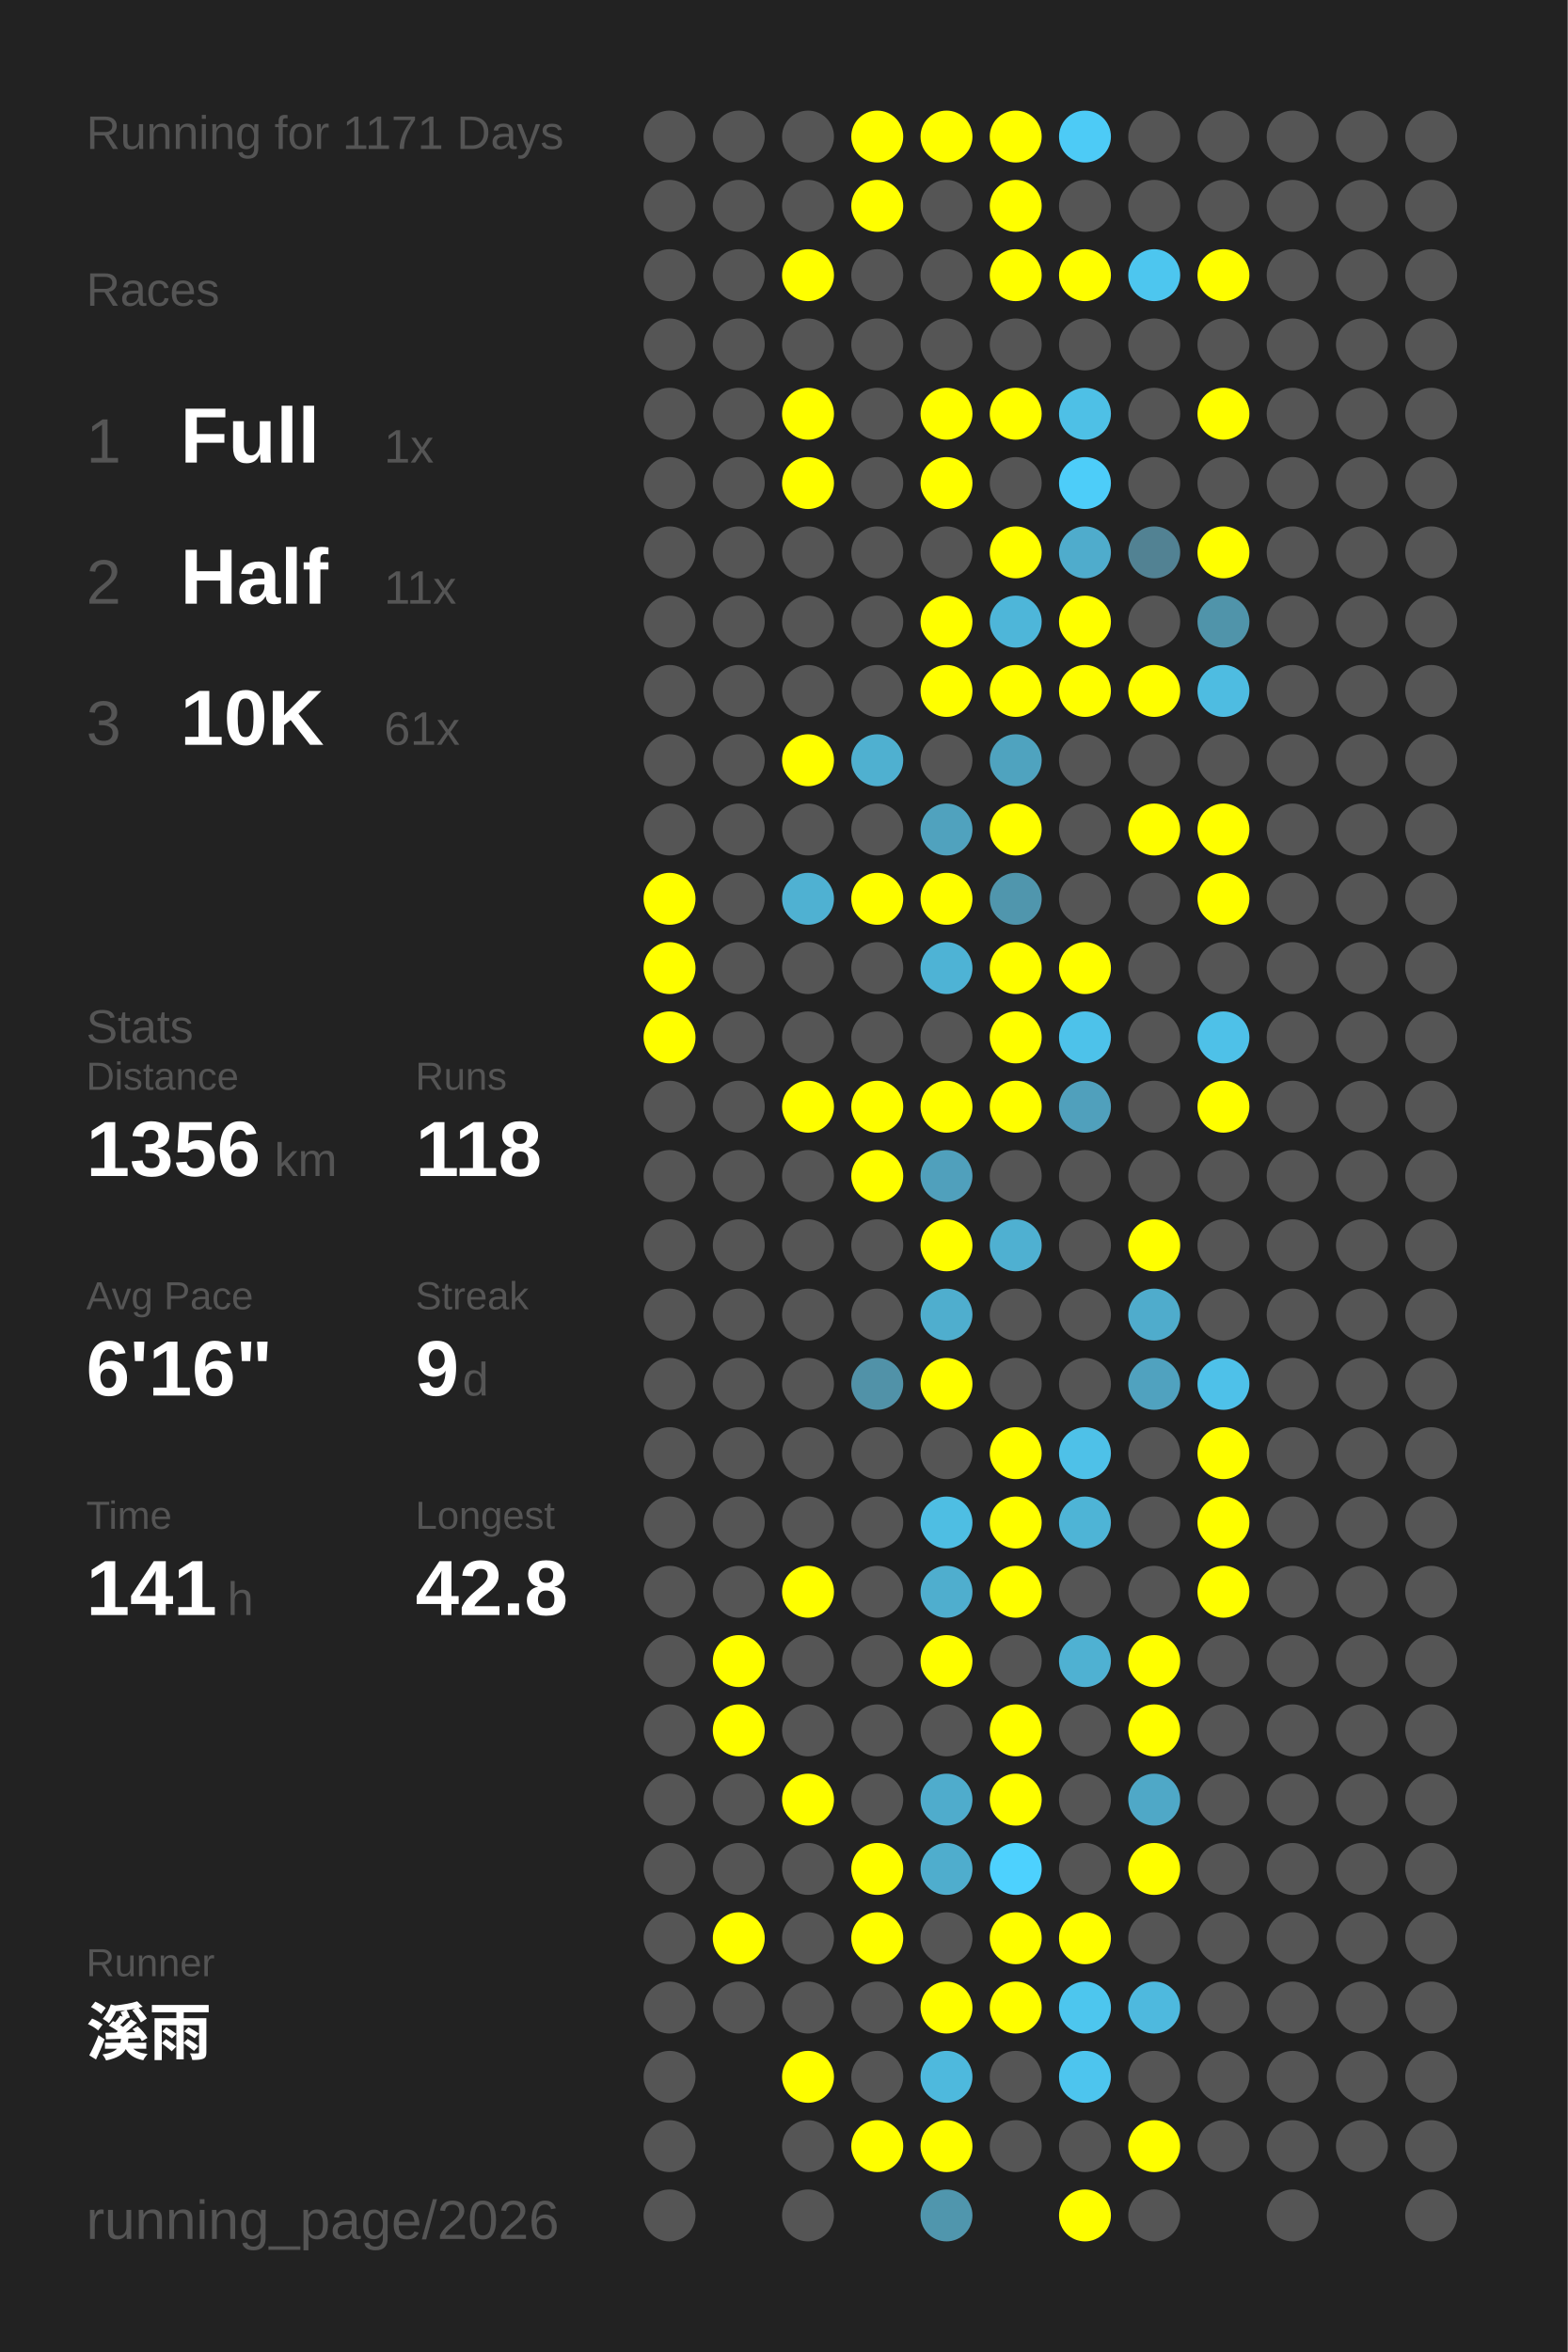
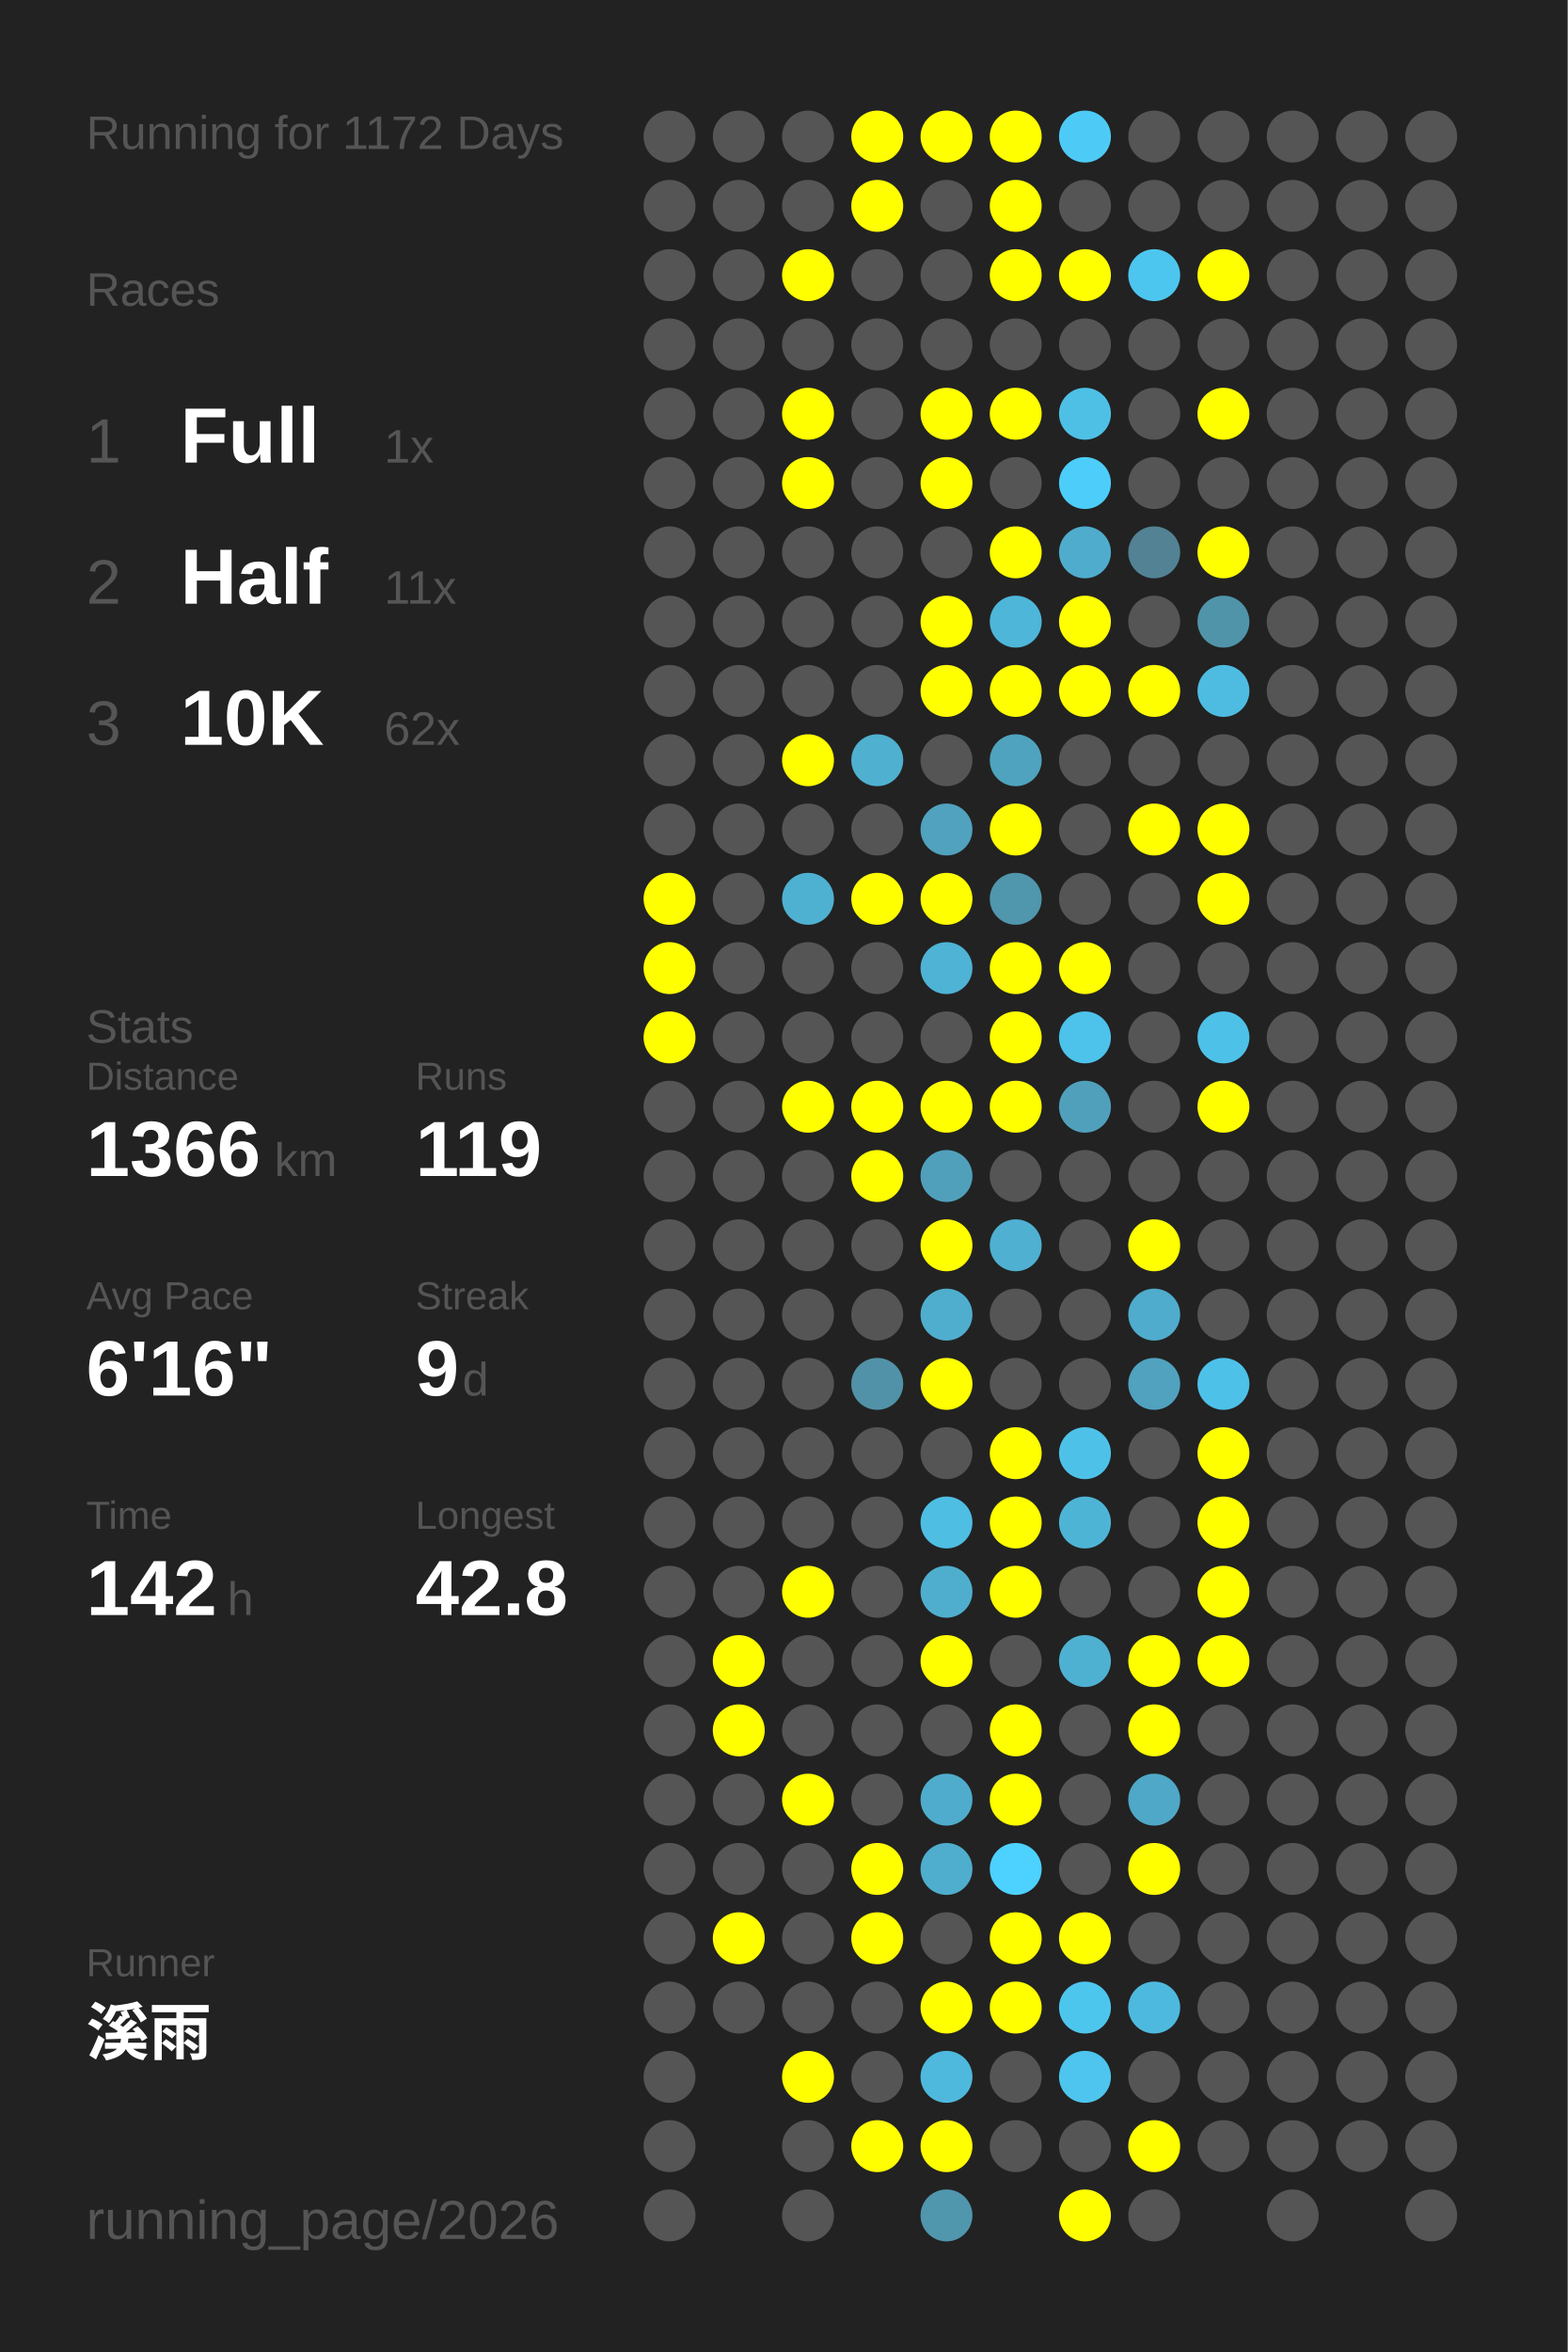
<svg xmlns="http://www.w3.org/2000/svg" baseProfile="full" height="300mm" version="1.1" viewBox="0,0,200,300" width="200mm">
  <defs />
  <rect fill="#222222" height="300" width="200" x="0" y="0" />
-   <text fill="#555555" style="font-size:6px; font-family:Arial;" x="11" y="19">Running for 1171 Days</text>
+   <text fill="#555555" style="font-size:6px; font-family:Arial;" x="11" y="19">Running for 1172 Days</text>
  <text fill="#555555" style="font-size:6px; font-family:Arial;" x="11" y="39">Races</text>
  <text fill="#555555" style="font-size:8px; font-family:Arial;" x="11" y="59">1</text>
  <text fill="#FFFFFF" style="font-size:10px; font-family:Arial; font-weight:bold;" x="23" y="59">Full</text>
  <text fill="#555555" style="font-size:6px; font-family:Arial;" x="49" y="59">1x</text>
  <text fill="#555555" style="font-size:8px; font-family:Arial;" x="11" y="77">2</text>
  <text fill="#FFFFFF" style="font-size:10px; font-family:Arial; font-weight:bold;" x="23" y="77">Half</text>
  <text fill="#555555" style="font-size:6px; font-family:Arial;" x="49" y="77">11x</text>
  <text fill="#555555" style="font-size:8px; font-family:Arial;" x="11" y="95">3</text>
  <text fill="#FFFFFF" style="font-size:10px; font-family:Arial; font-weight:bold;" x="23" y="95">10K</text>
-   <text fill="#555555" style="font-size:6px; font-family:Arial;" x="49" y="95">61x</text>
+   <text fill="#555555" style="font-size:6px; font-family:Arial;" x="49" y="95">62x</text>
  <text fill="#555555" style="font-size:6px; font-family:Arial;" x="11" y="133">Stats</text>
  <text fill="#555555" style="font-size:5px; font-family:Arial;" x="11" y="139">Distance</text>
-   <text fill="#FFFFFF" style="font-size:10px; font-family:Arial; font-weight:bold;" x="11" y="150">1356</text>
+   <text fill="#FFFFFF" style="font-size:10px; font-family:Arial; font-weight:bold;" x="11" y="150">1366</text>
  <text fill="#555555" style="font-size:6px; font-family:Arial;" x="35" y="150">km</text>
  <text fill="#555555" style="font-size:5px; font-family:Arial;" x="53" y="139">Runs</text>
-   <text fill="#FFFFFF" style="font-size:10px; font-family:Arial; font-weight:bold;" x="53" y="150">118</text>
+   <text fill="#FFFFFF" style="font-size:10px; font-family:Arial; font-weight:bold;" x="53" y="150">119</text>
  <text fill="#555555" style="font-size:5px; font-family:Arial;" x="11" y="167">Avg Pace</text>
  <text fill="#FFFFFF" style="font-size:10px; font-family:Arial; font-weight:bold;" x="11" y="178">6'16"</text>
  <text fill="#555555" style="font-size:5px; font-family:Arial;" x="53" y="167">Streak</text>
  <text fill="#FFFFFF" style="font-size:10px; font-family:Arial; font-weight:bold;" x="53" y="178">9</text>
  <text fill="#555555" style="font-size:6px; font-family:Arial;" x="59" y="178">d</text>
  <text fill="#555555" style="font-size:5px; font-family:Arial;" x="11" y="195">Time</text>
-   <text fill="#FFFFFF" style="font-size:10px; font-family:Arial; font-weight:bold;" x="11" y="206">141</text>
+   <text fill="#FFFFFF" style="font-size:10px; font-family:Arial; font-weight:bold;" x="11" y="206">142</text>
  <text fill="#555555" style="font-size:6px; font-family:Arial;" x="29" y="206">h</text>
  <text fill="#555555" style="font-size:5px; font-family:Arial;" x="53" y="195">Longest</text>
  <text fill="#FFFFFF" style="font-size:10px; font-family:Arial; font-weight:bold;" x="53" y="206">42.8</text>
  <text fill="#555555" style="font-size:5px; font-family:Arial;" x="11" y="252.065">Runner</text>
  <text fill="#FFFFFF" style="font-size:8px; font-family:Arial; font-weight:bold;" x="11" y="262.065">溪雨</text>
  <text fill="#555555" style="font-size:7px; font-family:Arial;" x="11" y="285.581">running_page/2026</text>
  <circle cx="85.417" cy="17.419" fill="#555555" r="3.312" />
  <circle cx="85.417" cy="26.258" fill="#555555" r="3.312" />
  <circle cx="85.417" cy="35.097" fill="#555555" r="3.312" />
  <circle cx="85.417" cy="43.935" fill="#555555" r="3.312" />
  <circle cx="85.417" cy="52.774" fill="#555555" r="3.312" />
  <circle cx="85.417" cy="61.613" fill="#555555" r="3.312" />
  <circle cx="85.417" cy="70.452" fill="#555555" r="3.312" />
  <circle cx="85.417" cy="79.29" fill="#555555" r="3.312" />
  <circle cx="85.417" cy="88.129" fill="#555555" r="3.312" />
  <circle cx="85.417" cy="96.968" fill="#555555" r="3.312" />
  <circle cx="85.417" cy="105.806" fill="#555555" r="3.312" />
  <circle cx="85.417" cy="114.645" fill="#FFFF00" r="3.312" />
  <circle cx="85.417" cy="123.484" fill="#FFFF00" r="3.312" />
  <circle cx="85.417" cy="132.323" fill="#FFFF00" r="3.312" />
  <circle cx="85.417" cy="141.161" fill="#555555" r="3.312" />
  <circle cx="85.417" cy="150" fill="#555555" r="3.312" />
  <circle cx="85.417" cy="158.839" fill="#555555" r="3.312" />
  <circle cx="85.417" cy="167.677" fill="#555555" r="3.312" />
  <circle cx="85.417" cy="176.516" fill="#555555" r="3.312" />
  <circle cx="85.417" cy="185.355" fill="#555555" r="3.312" />
  <circle cx="85.417" cy="194.194" fill="#555555" r="3.312" />
  <circle cx="85.417" cy="203.032" fill="#555555" r="3.312" />
  <circle cx="85.417" cy="211.871" fill="#555555" r="3.312" />
  <circle cx="85.417" cy="220.71" fill="#555555" r="3.312" />
  <circle cx="85.417" cy="229.548" fill="#555555" r="3.312" />
  <circle cx="85.417" cy="238.387" fill="#555555" r="3.312" />
  <circle cx="85.417" cy="247.226" fill="#555555" r="3.312" />
  <circle cx="85.417" cy="256.065" fill="#555555" r="3.312" />
  <circle cx="85.417" cy="264.903" fill="#555555" r="3.312" />
  <circle cx="85.417" cy="273.742" fill="#555555" r="3.312" />
  <circle cx="85.417" cy="282.581" fill="#555555" r="3.312" />
  <circle cx="94.25" cy="17.419" fill="#555555" r="3.312" />
  <circle cx="94.25" cy="26.258" fill="#555555" r="3.312" />
  <circle cx="94.25" cy="35.097" fill="#555555" r="3.312" />
  <circle cx="94.25" cy="43.935" fill="#555555" r="3.312" />
  <circle cx="94.25" cy="52.774" fill="#555555" r="3.312" />
  <circle cx="94.25" cy="61.613" fill="#555555" r="3.312" />
  <circle cx="94.25" cy="70.452" fill="#555555" r="3.312" />
  <circle cx="94.25" cy="79.29" fill="#555555" r="3.312" />
  <circle cx="94.25" cy="88.129" fill="#555555" r="3.312" />
  <circle cx="94.25" cy="96.968" fill="#555555" r="3.312" />
  <circle cx="94.25" cy="105.806" fill="#555555" r="3.312" />
  <circle cx="94.25" cy="114.645" fill="#555555" r="3.312" />
  <circle cx="94.25" cy="123.484" fill="#555555" r="3.312" />
  <circle cx="94.25" cy="132.323" fill="#555555" r="3.312" />
  <circle cx="94.25" cy="141.161" fill="#555555" r="3.312" />
  <circle cx="94.25" cy="150" fill="#555555" r="3.312" />
  <circle cx="94.25" cy="158.839" fill="#555555" r="3.312" />
  <circle cx="94.25" cy="167.677" fill="#555555" r="3.312" />
  <circle cx="94.25" cy="176.516" fill="#555555" r="3.312" />
  <circle cx="94.25" cy="185.355" fill="#555555" r="3.312" />
  <circle cx="94.25" cy="194.194" fill="#555555" r="3.312" />
  <circle cx="94.25" cy="203.032" fill="#555555" r="3.312" />
  <circle cx="94.25" cy="211.871" fill="#FFFF00" r="3.312" />
  <circle cx="94.25" cy="220.71" fill="#FFFF00" r="3.312" />
  <circle cx="94.25" cy="229.548" fill="#555555" r="3.312" />
  <circle cx="94.25" cy="238.387" fill="#555555" r="3.312" />
  <circle cx="94.25" cy="247.226" fill="#FFFF00" r="3.312" />
  <circle cx="94.25" cy="256.065" fill="#555555" r="3.312" />
  <circle cx="103.083" cy="17.419" fill="#555555" r="3.312" />
  <circle cx="103.083" cy="26.258" fill="#555555" r="3.312" />
  <circle cx="103.083" cy="35.097" fill="#FFFF00" r="3.312" />
  <circle cx="103.083" cy="43.935" fill="#555555" r="3.312" />
  <circle cx="103.083" cy="52.774" fill="#FFFF00" r="3.312" />
  <circle cx="103.083" cy="61.613" fill="#FFFF00" r="3.312" />
  <circle cx="103.083" cy="70.452" fill="#555555" r="3.312" />
  <circle cx="103.083" cy="79.29" fill="#555555" r="3.312" />
  <circle cx="103.083" cy="88.129" fill="#555555" r="3.312" />
  <circle cx="103.083" cy="96.968" fill="#FFFF00" r="3.312" />
  <circle cx="103.083" cy="105.806" fill="#555555" r="3.312" />
  <circle cx="103.083" cy="114.645" fill="#4fb1d2" r="3.312" />
  <circle cx="103.083" cy="123.484" fill="#555555" r="3.312" />
  <circle cx="103.083" cy="132.323" fill="#555555" r="3.312" />
  <circle cx="103.083" cy="141.161" fill="#FFFF00" r="3.312" />
  <circle cx="103.083" cy="150" fill="#555555" r="3.312" />
  <circle cx="103.083" cy="158.839" fill="#555555" r="3.312" />
  <circle cx="103.083" cy="167.677" fill="#555555" r="3.312" />
  <circle cx="103.083" cy="176.516" fill="#555555" r="3.312" />
  <circle cx="103.083" cy="185.355" fill="#555555" r="3.312" />
  <circle cx="103.083" cy="194.194" fill="#555555" r="3.312" />
  <circle cx="103.083" cy="203.032" fill="#FFFF00" r="3.312" />
  <circle cx="103.083" cy="211.871" fill="#555555" r="3.312" />
  <circle cx="103.083" cy="220.71" fill="#555555" r="3.312" />
  <circle cx="103.083" cy="229.548" fill="#FFFF00" r="3.312" />
  <circle cx="103.083" cy="238.387" fill="#555555" r="3.312" />
  <circle cx="103.083" cy="247.226" fill="#555555" r="3.312" />
  <circle cx="103.083" cy="256.065" fill="#555555" r="3.312" />
  <circle cx="103.083" cy="264.903" fill="#FFFF00" r="3.312" />
  <circle cx="103.083" cy="273.742" fill="#555555" r="3.312" />
  <circle cx="103.083" cy="282.581" fill="#555555" r="3.312" />
  <circle cx="111.917" cy="17.419" fill="#FFFF00" r="3.312" />
  <circle cx="111.917" cy="26.258" fill="#FFFF00" r="3.312" />
  <circle cx="111.917" cy="35.097" fill="#555555" r="3.312" />
  <circle cx="111.917" cy="43.935" fill="#555555" r="3.312" />
  <circle cx="111.917" cy="52.774" fill="#555555" r="3.312" />
  <circle cx="111.917" cy="61.613" fill="#555555" r="3.312" />
  <circle cx="111.917" cy="70.452" fill="#555555" r="3.312" />
  <circle cx="111.917" cy="79.29" fill="#555555" r="3.312" />
  <circle cx="111.917" cy="88.129" fill="#555555" r="3.312" />
  <circle cx="111.917" cy="96.968" fill="#4fb0d0" r="3.312" />
  <circle cx="111.917" cy="105.806" fill="#555555" r="3.312" />
  <circle cx="111.917" cy="114.645" fill="#FFFF00" r="3.312" />
  <circle cx="111.917" cy="123.484" fill="#555555" r="3.312" />
  <circle cx="111.917" cy="132.323" fill="#555555" r="3.312" />
  <circle cx="111.917" cy="141.161" fill="#FFFF00" r="3.312" />
  <circle cx="111.917" cy="150" fill="#FFFF00" r="3.312" />
  <circle cx="111.917" cy="158.839" fill="#555555" r="3.312" />
  <circle cx="111.917" cy="167.677" fill="#555555" r="3.312" />
  <circle cx="111.917" cy="176.516" fill="#5192a8" r="3.312" />
  <circle cx="111.917" cy="185.355" fill="#555555" r="3.312" />
  <circle cx="111.917" cy="194.194" fill="#555555" r="3.312" />
  <circle cx="111.917" cy="203.032" fill="#555555" r="3.312" />
  <circle cx="111.917" cy="211.871" fill="#555555" r="3.312" />
  <circle cx="111.917" cy="220.71" fill="#555555" r="3.312" />
  <circle cx="111.917" cy="229.548" fill="#555555" r="3.312" />
  <circle cx="111.917" cy="238.387" fill="#FFFF00" r="3.312" />
  <circle cx="111.917" cy="247.226" fill="#FFFF00" r="3.312" />
  <circle cx="111.917" cy="256.065" fill="#555555" r="3.312" />
  <circle cx="111.917" cy="264.903" fill="#555555" r="3.312" />
  <circle cx="111.917" cy="273.742" fill="#FFFF00" r="3.312" />
  <circle cx="120.75" cy="17.419" fill="#FFFF00" r="3.312" />
  <circle cx="120.75" cy="26.258" fill="#555555" r="3.312" />
  <circle cx="120.75" cy="35.097" fill="#555555" r="3.312" />
  <circle cx="120.75" cy="43.935" fill="#555555" r="3.312" />
  <circle cx="120.75" cy="52.774" fill="#FFFF00" r="3.312" />
  <circle cx="120.75" cy="61.613" fill="#FFFF00" r="3.312" />
  <circle cx="120.75" cy="70.452" fill="#555555" r="3.312" />
  <circle cx="120.75" cy="79.29" fill="#FFFF00" r="3.312" />
  <circle cx="120.75" cy="88.129" fill="#FFFF00" r="3.312" />
  <circle cx="120.75" cy="96.968" fill="#555555" r="3.312" />
  <circle cx="120.75" cy="105.806" fill="#50a2be" r="3.312" />
  <circle cx="120.75" cy="114.645" fill="#FFFF00" r="3.312" />
  <circle cx="120.75" cy="123.484" fill="#4eb3d5" r="3.312" />
  <circle cx="120.75" cy="132.323" fill="#555555" r="3.312" />
  <circle cx="120.75" cy="141.161" fill="#FFFF00" r="3.312" />
  <circle cx="120.75" cy="150" fill="#50a0bc" r="3.312" />
  <circle cx="120.75" cy="158.839" fill="#FFFF00" r="3.312" />
  <circle cx="120.75" cy="167.677" fill="#4faece" r="3.312" />
  <circle cx="120.75" cy="176.516" fill="#FFFF00" r="3.312" />
  <circle cx="120.75" cy="185.355" fill="#555555" r="3.312" />
  <circle cx="120.75" cy="194.194" fill="#4ebee3" r="3.312" />
  <circle cx="120.75" cy="203.032" fill="#4faece" r="3.312" />
  <circle cx="120.75" cy="211.871" fill="#FFFF00" r="3.312" />
  <circle cx="120.75" cy="220.71" fill="#555555" r="3.312" />
  <circle cx="120.75" cy="229.548" fill="#4faccc" r="3.312" />
  <circle cx="120.75" cy="238.387" fill="#4fadcd" r="3.312" />
  <circle cx="120.75" cy="247.226" fill="#555555" r="3.312" />
  <circle cx="120.75" cy="256.065" fill="#FFFF00" r="3.312" />
  <circle cx="120.75" cy="264.903" fill="#4eb9dd" r="3.312" />
  <circle cx="120.75" cy="273.742" fill="#FFFF00" r="3.312" />
  <circle cx="120.75" cy="282.581" fill="#5096ad" r="3.312" />
  <circle cx="129.583" cy="17.419" fill="#FFFF00" r="3.312" />
  <circle cx="129.583" cy="26.258" fill="#FFFF00" r="3.312" />
  <circle cx="129.583" cy="35.097" fill="#FFFF00" r="3.312" />
  <circle cx="129.583" cy="43.935" fill="#555555" r="3.312" />
  <circle cx="129.583" cy="52.774" fill="#FFFF00" r="3.312" />
  <circle cx="129.583" cy="61.613" fill="#555555" r="3.312" />
  <circle cx="129.583" cy="70.452" fill="#FFFF00" r="3.312" />
  <circle cx="129.583" cy="79.29" fill="#4eb6d9" r="3.312" />
  <circle cx="129.583" cy="88.129" fill="#FFFF00" r="3.312" />
  <circle cx="129.583" cy="96.968" fill="#4fa3bf" r="3.312" />
  <circle cx="129.583" cy="105.806" fill="#FFFF00" r="3.312" />
  <circle cx="129.583" cy="114.645" fill="#5096ad" r="3.312" />
  <circle cx="129.583" cy="123.484" fill="#FFFF00" r="3.312" />
  <circle cx="129.583" cy="132.323" fill="#FFFF00" r="3.312" />
  <circle cx="129.583" cy="141.161" fill="#FFFF00" r="3.312" />
  <circle cx="129.583" cy="150" fill="#555555" r="3.312" />
  <circle cx="129.583" cy="158.839" fill="#4fb0d1" r="3.312" />
  <circle cx="129.583" cy="167.677" fill="#555555" r="3.312" />
  <circle cx="129.583" cy="176.516" fill="#555555" r="3.312" />
  <circle cx="129.583" cy="185.355" fill="#FFFF00" r="3.312" />
  <circle cx="129.583" cy="194.194" fill="#FFFF00" r="3.312" />
  <circle cx="129.583" cy="203.032" fill="#FFFF00" r="3.312" />
  <circle cx="129.583" cy="211.871" fill="#555555" r="3.312" />
  <circle cx="129.583" cy="220.71" fill="#FFFF00" r="3.312" />
  <circle cx="129.583" cy="229.548" fill="#FFFF00" r="3.312" />
  <circle cx="129.583" cy="238.387" fill="#4dd1fe" r="3.312" />
  <circle cx="129.583" cy="247.226" fill="#FFFF00" r="3.312" />
  <circle cx="129.583" cy="256.065" fill="#FFFF00" r="3.312" />
  <circle cx="129.583" cy="264.903" fill="#555555" r="3.312" />
  <circle cx="129.583" cy="273.742" fill="#555555" r="3.312" />
  <circle cx="138.417" cy="17.419" fill="#4dcbf6" r="3.312" />
  <circle cx="138.417" cy="26.258" fill="#555555" r="3.312" />
  <circle cx="138.417" cy="35.097" fill="#FFFF00" r="3.312" />
  <circle cx="138.417" cy="43.935" fill="#555555" r="3.312" />
  <circle cx="138.417" cy="52.774" fill="#4ec0e6" r="3.312" />
  <circle cx="138.417" cy="61.613" fill="#4dcdf9" r="3.312" />
  <circle cx="138.417" cy="70.452" fill="#4faccc" r="3.312" />
  <circle cx="138.417" cy="79.29" fill="#FFFF00" r="3.312" />
  <circle cx="138.417" cy="88.129" fill="#FFFF00" r="3.312" />
  <circle cx="138.417" cy="96.968" fill="#555555" r="3.312" />
  <circle cx="138.417" cy="105.806" fill="#555555" r="3.312" />
  <circle cx="138.417" cy="114.645" fill="#555555" r="3.312" />
  <circle cx="138.417" cy="123.484" fill="#FFFF00" r="3.312" />
  <circle cx="138.417" cy="132.323" fill="#4dc2ea" r="3.312" />
  <circle cx="138.417" cy="141.161" fill="#50a0bc" r="3.312" />
  <circle cx="138.417" cy="150" fill="#555555" r="3.312" />
  <circle cx="138.417" cy="158.839" fill="#555555" r="3.312" />
  <circle cx="138.417" cy="167.677" fill="#555555" r="3.312" />
  <circle cx="138.417" cy="176.516" fill="#555555" r="3.312" />
  <circle cx="138.417" cy="185.355" fill="#4ec1e8" r="3.312" />
  <circle cx="138.417" cy="194.194" fill="#4eb4d6" r="3.312" />
  <circle cx="138.417" cy="203.032" fill="#555555" r="3.312" />
  <circle cx="138.417" cy="211.871" fill="#4fb1d2" r="3.312" />
  <circle cx="138.417" cy="220.71" fill="#555555" r="3.312" />
  <circle cx="138.417" cy="229.548" fill="#555555" r="3.312" />
  <circle cx="138.417" cy="238.387" fill="#555555" r="3.312" />
  <circle cx="138.417" cy="247.226" fill="#FFFF00" r="3.312" />
  <circle cx="138.417" cy="256.065" fill="#4dc6ee" r="3.312" />
  <circle cx="138.417" cy="264.903" fill="#4dc5ee" r="3.312" />
  <circle cx="138.417" cy="273.742" fill="#555555" r="3.312" />
  <circle cx="138.417" cy="282.581" fill="#FFFF00" r="3.312" />
  <circle cx="147.25" cy="17.419" fill="#555555" r="3.312" />
  <circle cx="147.25" cy="26.258" fill="#555555" r="3.312" />
  <circle cx="147.25" cy="35.097" fill="#4dc6ef" r="3.312" />
  <circle cx="147.25" cy="43.935" fill="#555555" r="3.312" />
  <circle cx="147.25" cy="52.774" fill="#555555" r="3.312" />
  <circle cx="147.25" cy="61.613" fill="#555555" r="3.312" />
  <circle cx="147.25" cy="70.452" fill="#528293" r="3.312" />
  <circle cx="147.25" cy="79.29" fill="#555555" r="3.312" />
  <circle cx="147.25" cy="88.129" fill="#FFFF00" r="3.312" />
  <circle cx="147.25" cy="96.968" fill="#555555" r="3.312" />
  <circle cx="147.25" cy="105.806" fill="#FFFF00" r="3.312" />
  <circle cx="147.25" cy="114.645" fill="#555555" r="3.312" />
  <circle cx="147.25" cy="123.484" fill="#555555" r="3.312" />
  <circle cx="147.25" cy="132.323" fill="#555555" r="3.312" />
  <circle cx="147.25" cy="141.161" fill="#555555" r="3.312" />
  <circle cx="147.25" cy="150" fill="#555555" r="3.312" />
  <circle cx="147.25" cy="158.839" fill="#FFFF00" r="3.312" />
  <circle cx="147.25" cy="167.677" fill="#4faccc" r="3.312" />
  <circle cx="147.25" cy="176.516" fill="#50a2bf" r="3.312" />
  <circle cx="147.25" cy="185.355" fill="#555555" r="3.312" />
  <circle cx="147.25" cy="194.194" fill="#555555" r="3.312" />
  <circle cx="147.25" cy="203.032" fill="#555555" r="3.312" />
  <circle cx="147.25" cy="211.871" fill="#FFFF00" r="3.312" />
  <circle cx="147.25" cy="220.71" fill="#FFFF00" r="3.312" />
  <circle cx="147.25" cy="229.548" fill="#4fa8c7" r="3.312" />
  <circle cx="147.25" cy="238.387" fill="#FFFF00" r="3.312" />
  <circle cx="147.25" cy="247.226" fill="#555555" r="3.312" />
  <circle cx="147.25" cy="256.065" fill="#4eb9de" r="3.312" />
  <circle cx="147.25" cy="264.903" fill="#555555" r="3.312" />
  <circle cx="147.25" cy="273.742" fill="#FFFF00" r="3.312" />
  <circle cx="147.25" cy="282.581" fill="#555555" r="3.312" />
  <circle cx="156.083" cy="17.419" fill="#555555" r="3.312" />
  <circle cx="156.083" cy="26.258" fill="#555555" r="3.312" />
  <circle cx="156.083" cy="35.097" fill="#FFFF00" r="3.312" />
  <circle cx="156.083" cy="43.935" fill="#555555" r="3.312" />
  <circle cx="156.083" cy="52.774" fill="#FFFF00" r="3.312" />
  <circle cx="156.083" cy="61.613" fill="#555555" r="3.312" />
  <circle cx="156.083" cy="70.452" fill="#FFFF00" r="3.312" />
  <circle cx="156.083" cy="79.29" fill="#5094aa" r="3.312" />
  <circle cx="156.083" cy="88.129" fill="#4ebce1" r="3.312" />
  <circle cx="156.083" cy="96.968" fill="#555555" r="3.312" />
  <circle cx="156.083" cy="105.806" fill="#FFFF00" r="3.312" />
  <circle cx="156.083" cy="114.645" fill="#FFFF00" r="3.312" />
  <circle cx="156.083" cy="123.484" fill="#555555" r="3.312" />
  <circle cx="156.083" cy="132.323" fill="#4ec1e8" r="3.312" />
  <circle cx="156.083" cy="141.161" fill="#FFFF00" r="3.312" />
  <circle cx="156.083" cy="150" fill="#555555" r="3.312" />
  <circle cx="156.083" cy="158.839" fill="#555555" r="3.312" />
  <circle cx="156.083" cy="167.677" fill="#555555" r="3.312" />
  <circle cx="156.083" cy="176.516" fill="#4ec1e9" r="3.312" />
  <circle cx="156.083" cy="185.355" fill="#FFFF00" r="3.312" />
  <circle cx="156.083" cy="194.194" fill="#FFFF00" r="3.312" />
  <circle cx="156.083" cy="203.032" fill="#FFFF00" r="3.312" />
-   <circle cx="156.083" cy="211.871" fill="#555555" r="3.312" />
+   <circle cx="156.083" cy="211.871" fill="#FFFF00" r="3.312" />
  <circle cx="156.083" cy="220.71" fill="#555555" r="3.312" />
  <circle cx="156.083" cy="229.548" fill="#555555" r="3.312" />
  <circle cx="156.083" cy="238.387" fill="#555555" r="3.312" />
  <circle cx="156.083" cy="247.226" fill="#555555" r="3.312" />
  <circle cx="156.083" cy="256.065" fill="#555555" r="3.312" />
  <circle cx="156.083" cy="264.903" fill="#555555" r="3.312" />
  <circle cx="156.083" cy="273.742" fill="#555555" r="3.312" />
  <circle cx="164.917" cy="17.419" fill="#555555" r="3.312" />
  <circle cx="164.917" cy="26.258" fill="#555555" r="3.312" />
  <circle cx="164.917" cy="35.097" fill="#555555" r="3.312" />
  <circle cx="164.917" cy="43.935" fill="#555555" r="3.312" />
  <circle cx="164.917" cy="52.774" fill="#555555" r="3.312" />
  <circle cx="164.917" cy="61.613" fill="#555555" r="3.312" />
  <circle cx="164.917" cy="70.452" fill="#555555" r="3.312" />
  <circle cx="164.917" cy="79.29" fill="#555555" r="3.312" />
  <circle cx="164.917" cy="88.129" fill="#555555" r="3.312" />
  <circle cx="164.917" cy="96.968" fill="#555555" r="3.312" />
  <circle cx="164.917" cy="105.806" fill="#555555" r="3.312" />
  <circle cx="164.917" cy="114.645" fill="#555555" r="3.312" />
  <circle cx="164.917" cy="123.484" fill="#555555" r="3.312" />
  <circle cx="164.917" cy="132.323" fill="#555555" r="3.312" />
  <circle cx="164.917" cy="141.161" fill="#555555" r="3.312" />
  <circle cx="164.917" cy="150" fill="#555555" r="3.312" />
  <circle cx="164.917" cy="158.839" fill="#555555" r="3.312" />
  <circle cx="164.917" cy="167.677" fill="#555555" r="3.312" />
  <circle cx="164.917" cy="176.516" fill="#555555" r="3.312" />
  <circle cx="164.917" cy="185.355" fill="#555555" r="3.312" />
  <circle cx="164.917" cy="194.194" fill="#555555" r="3.312" />
  <circle cx="164.917" cy="203.032" fill="#555555" r="3.312" />
  <circle cx="164.917" cy="211.871" fill="#555555" r="3.312" />
  <circle cx="164.917" cy="220.71" fill="#555555" r="3.312" />
  <circle cx="164.917" cy="229.548" fill="#555555" r="3.312" />
  <circle cx="164.917" cy="238.387" fill="#555555" r="3.312" />
  <circle cx="164.917" cy="247.226" fill="#555555" r="3.312" />
  <circle cx="164.917" cy="256.065" fill="#555555" r="3.312" />
  <circle cx="164.917" cy="264.903" fill="#555555" r="3.312" />
  <circle cx="164.917" cy="273.742" fill="#555555" r="3.312" />
  <circle cx="164.917" cy="282.581" fill="#555555" r="3.312" />
  <circle cx="173.75" cy="17.419" fill="#555555" r="3.312" />
  <circle cx="173.75" cy="26.258" fill="#555555" r="3.312" />
  <circle cx="173.75" cy="35.097" fill="#555555" r="3.312" />
  <circle cx="173.75" cy="43.935" fill="#555555" r="3.312" />
  <circle cx="173.75" cy="52.774" fill="#555555" r="3.312" />
  <circle cx="173.75" cy="61.613" fill="#555555" r="3.312" />
  <circle cx="173.75" cy="70.452" fill="#555555" r="3.312" />
  <circle cx="173.75" cy="79.29" fill="#555555" r="3.312" />
  <circle cx="173.75" cy="88.129" fill="#555555" r="3.312" />
  <circle cx="173.75" cy="96.968" fill="#555555" r="3.312" />
  <circle cx="173.75" cy="105.806" fill="#555555" r="3.312" />
  <circle cx="173.75" cy="114.645" fill="#555555" r="3.312" />
  <circle cx="173.75" cy="123.484" fill="#555555" r="3.312" />
  <circle cx="173.75" cy="132.323" fill="#555555" r="3.312" />
  <circle cx="173.75" cy="141.161" fill="#555555" r="3.312" />
  <circle cx="173.75" cy="150" fill="#555555" r="3.312" />
  <circle cx="173.75" cy="158.839" fill="#555555" r="3.312" />
  <circle cx="173.75" cy="167.677" fill="#555555" r="3.312" />
  <circle cx="173.75" cy="176.516" fill="#555555" r="3.312" />
  <circle cx="173.75" cy="185.355" fill="#555555" r="3.312" />
  <circle cx="173.75" cy="194.194" fill="#555555" r="3.312" />
  <circle cx="173.75" cy="203.032" fill="#555555" r="3.312" />
  <circle cx="173.75" cy="211.871" fill="#555555" r="3.312" />
  <circle cx="173.75" cy="220.71" fill="#555555" r="3.312" />
  <circle cx="173.75" cy="229.548" fill="#555555" r="3.312" />
  <circle cx="173.75" cy="238.387" fill="#555555" r="3.312" />
  <circle cx="173.75" cy="247.226" fill="#555555" r="3.312" />
  <circle cx="173.75" cy="256.065" fill="#555555" r="3.312" />
  <circle cx="173.75" cy="264.903" fill="#555555" r="3.312" />
  <circle cx="173.75" cy="273.742" fill="#555555" r="3.312" />
  <circle cx="182.583" cy="17.419" fill="#555555" r="3.312" />
  <circle cx="182.583" cy="26.258" fill="#555555" r="3.312" />
  <circle cx="182.583" cy="35.097" fill="#555555" r="3.312" />
  <circle cx="182.583" cy="43.935" fill="#555555" r="3.312" />
  <circle cx="182.583" cy="52.774" fill="#555555" r="3.312" />
  <circle cx="182.583" cy="61.613" fill="#555555" r="3.312" />
  <circle cx="182.583" cy="70.452" fill="#555555" r="3.312" />
  <circle cx="182.583" cy="79.29" fill="#555555" r="3.312" />
  <circle cx="182.583" cy="88.129" fill="#555555" r="3.312" />
  <circle cx="182.583" cy="96.968" fill="#555555" r="3.312" />
  <circle cx="182.583" cy="105.806" fill="#555555" r="3.312" />
  <circle cx="182.583" cy="114.645" fill="#555555" r="3.312" />
  <circle cx="182.583" cy="123.484" fill="#555555" r="3.312" />
  <circle cx="182.583" cy="132.323" fill="#555555" r="3.312" />
  <circle cx="182.583" cy="141.161" fill="#555555" r="3.312" />
  <circle cx="182.583" cy="150" fill="#555555" r="3.312" />
  <circle cx="182.583" cy="158.839" fill="#555555" r="3.312" />
  <circle cx="182.583" cy="167.677" fill="#555555" r="3.312" />
  <circle cx="182.583" cy="176.516" fill="#555555" r="3.312" />
  <circle cx="182.583" cy="185.355" fill="#555555" r="3.312" />
  <circle cx="182.583" cy="194.194" fill="#555555" r="3.312" />
  <circle cx="182.583" cy="203.032" fill="#555555" r="3.312" />
  <circle cx="182.583" cy="211.871" fill="#555555" r="3.312" />
  <circle cx="182.583" cy="220.71" fill="#555555" r="3.312" />
  <circle cx="182.583" cy="229.548" fill="#555555" r="3.312" />
  <circle cx="182.583" cy="238.387" fill="#555555" r="3.312" />
  <circle cx="182.583" cy="247.226" fill="#555555" r="3.312" />
  <circle cx="182.583" cy="256.065" fill="#555555" r="3.312" />
  <circle cx="182.583" cy="264.903" fill="#555555" r="3.312" />
  <circle cx="182.583" cy="273.742" fill="#555555" r="3.312" />
  <circle cx="182.583" cy="282.581" fill="#555555" r="3.312" />
</svg>
